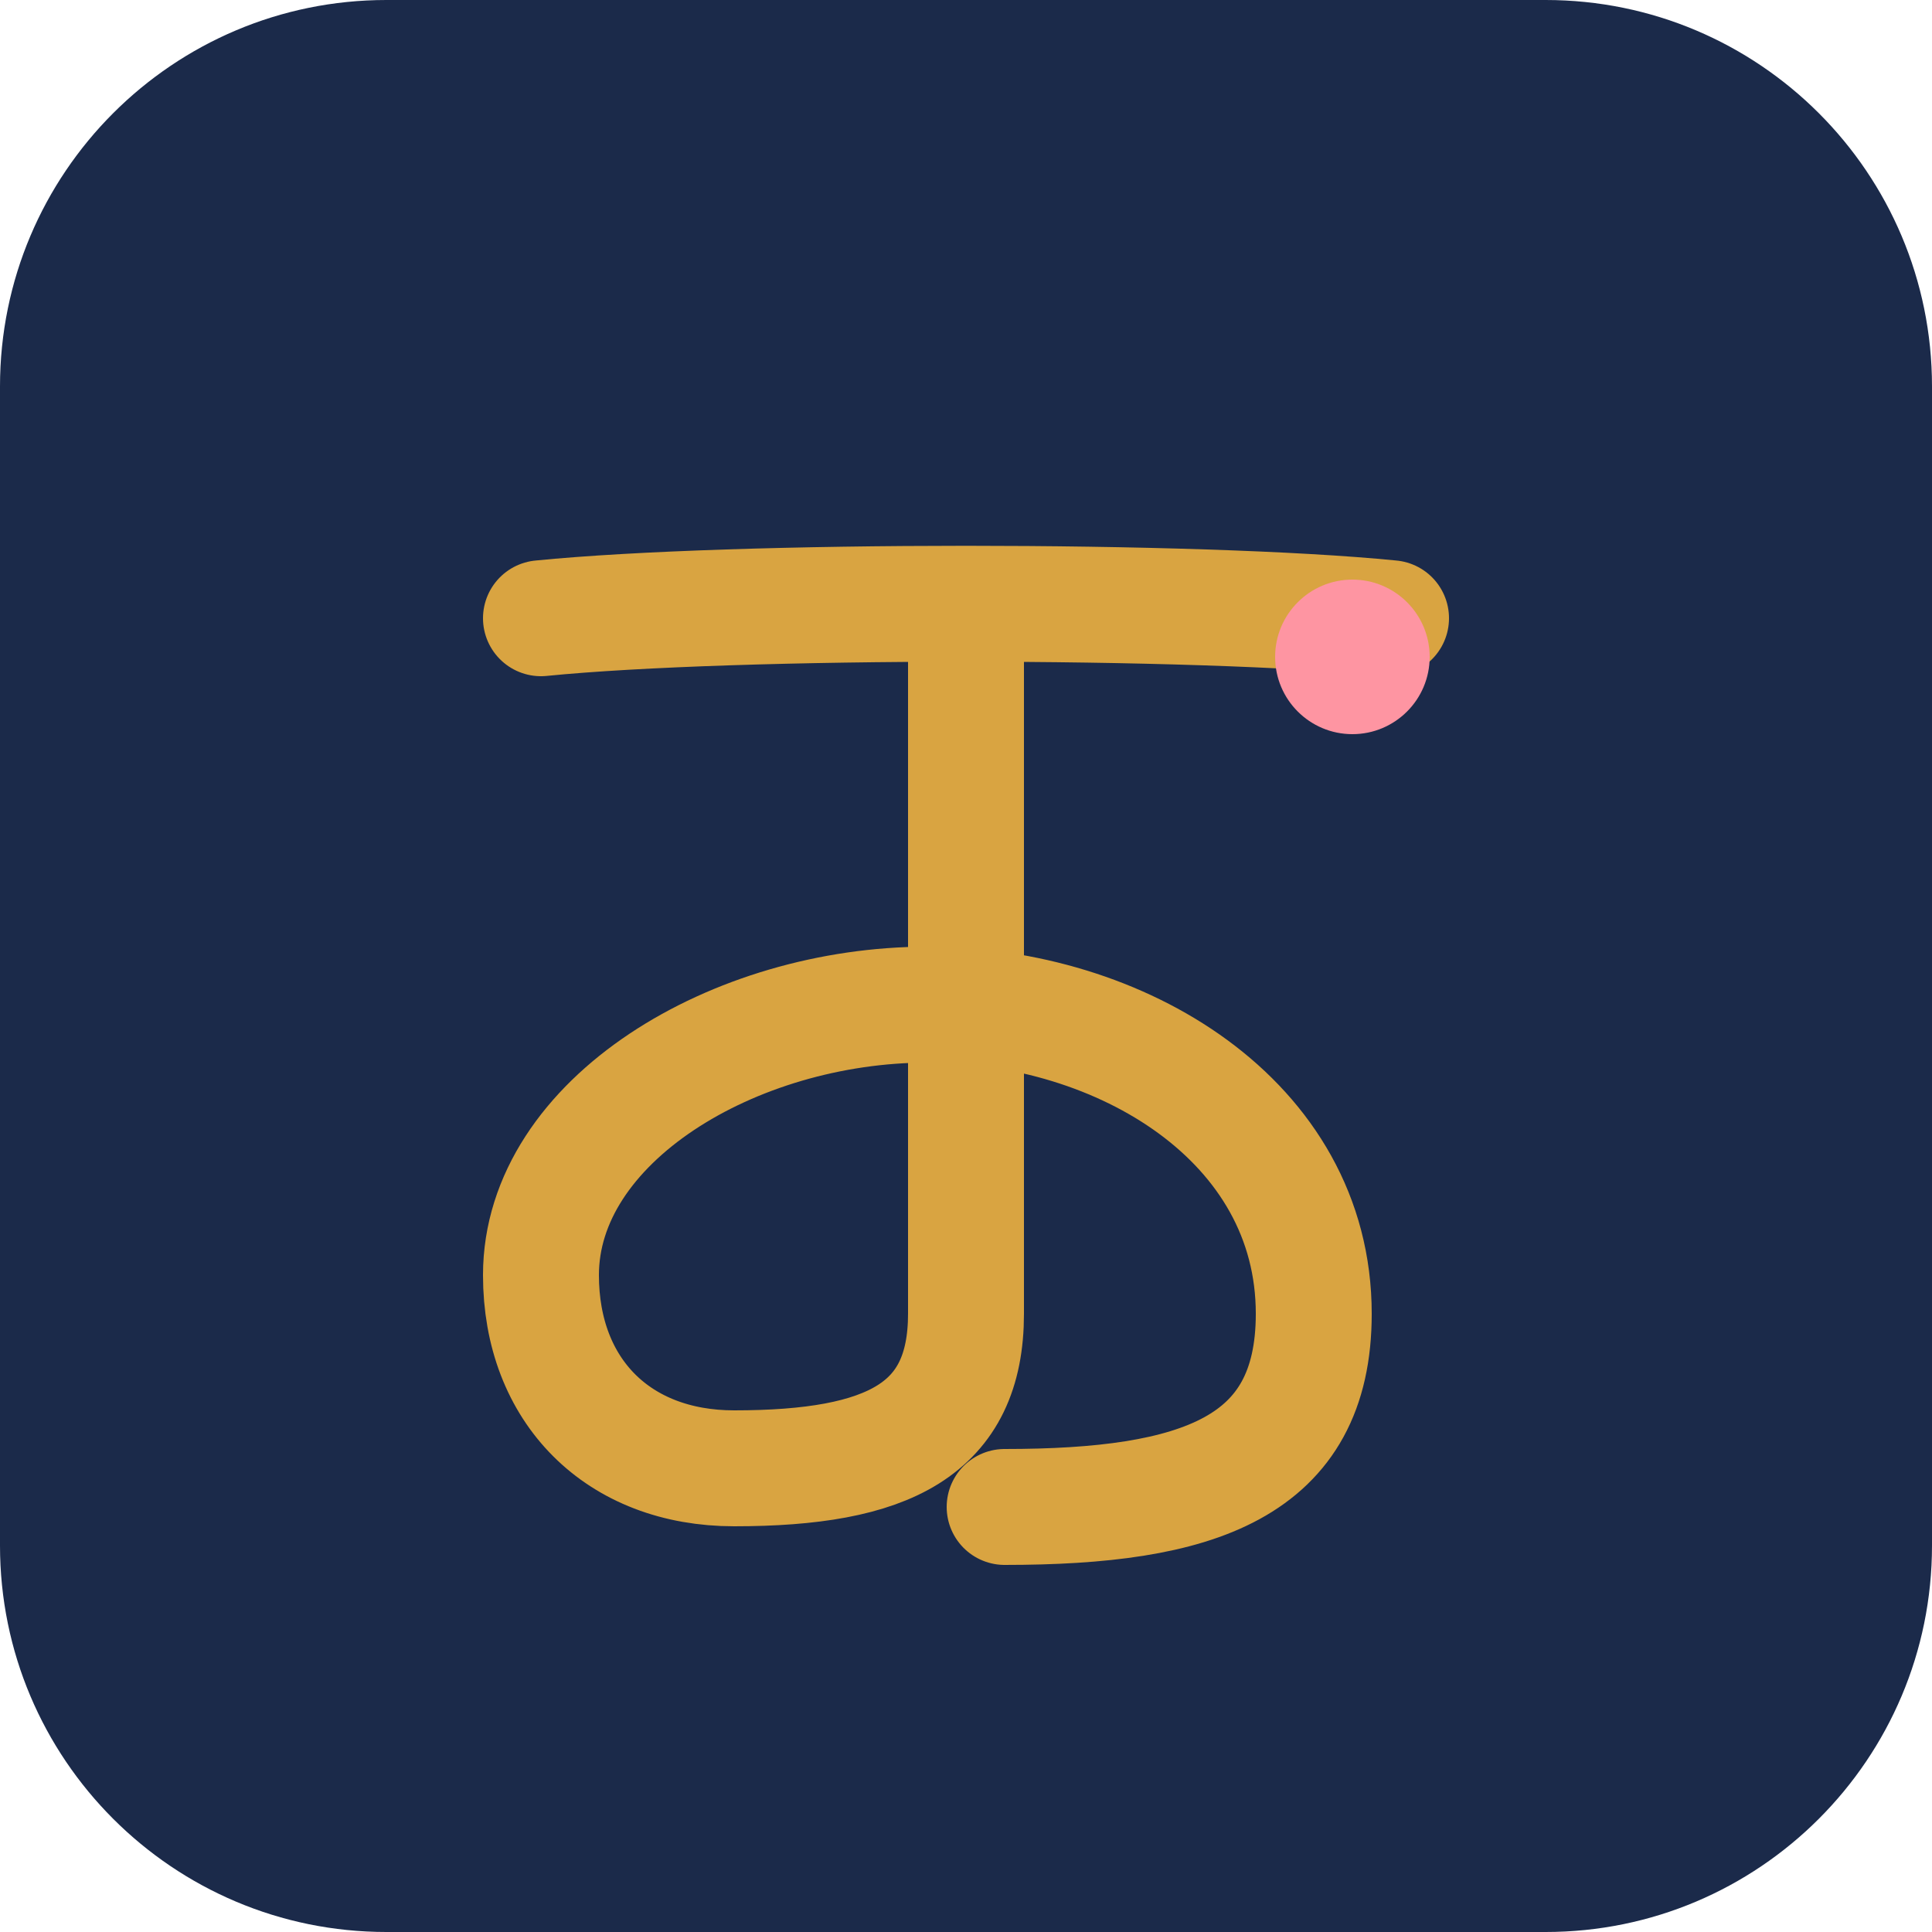
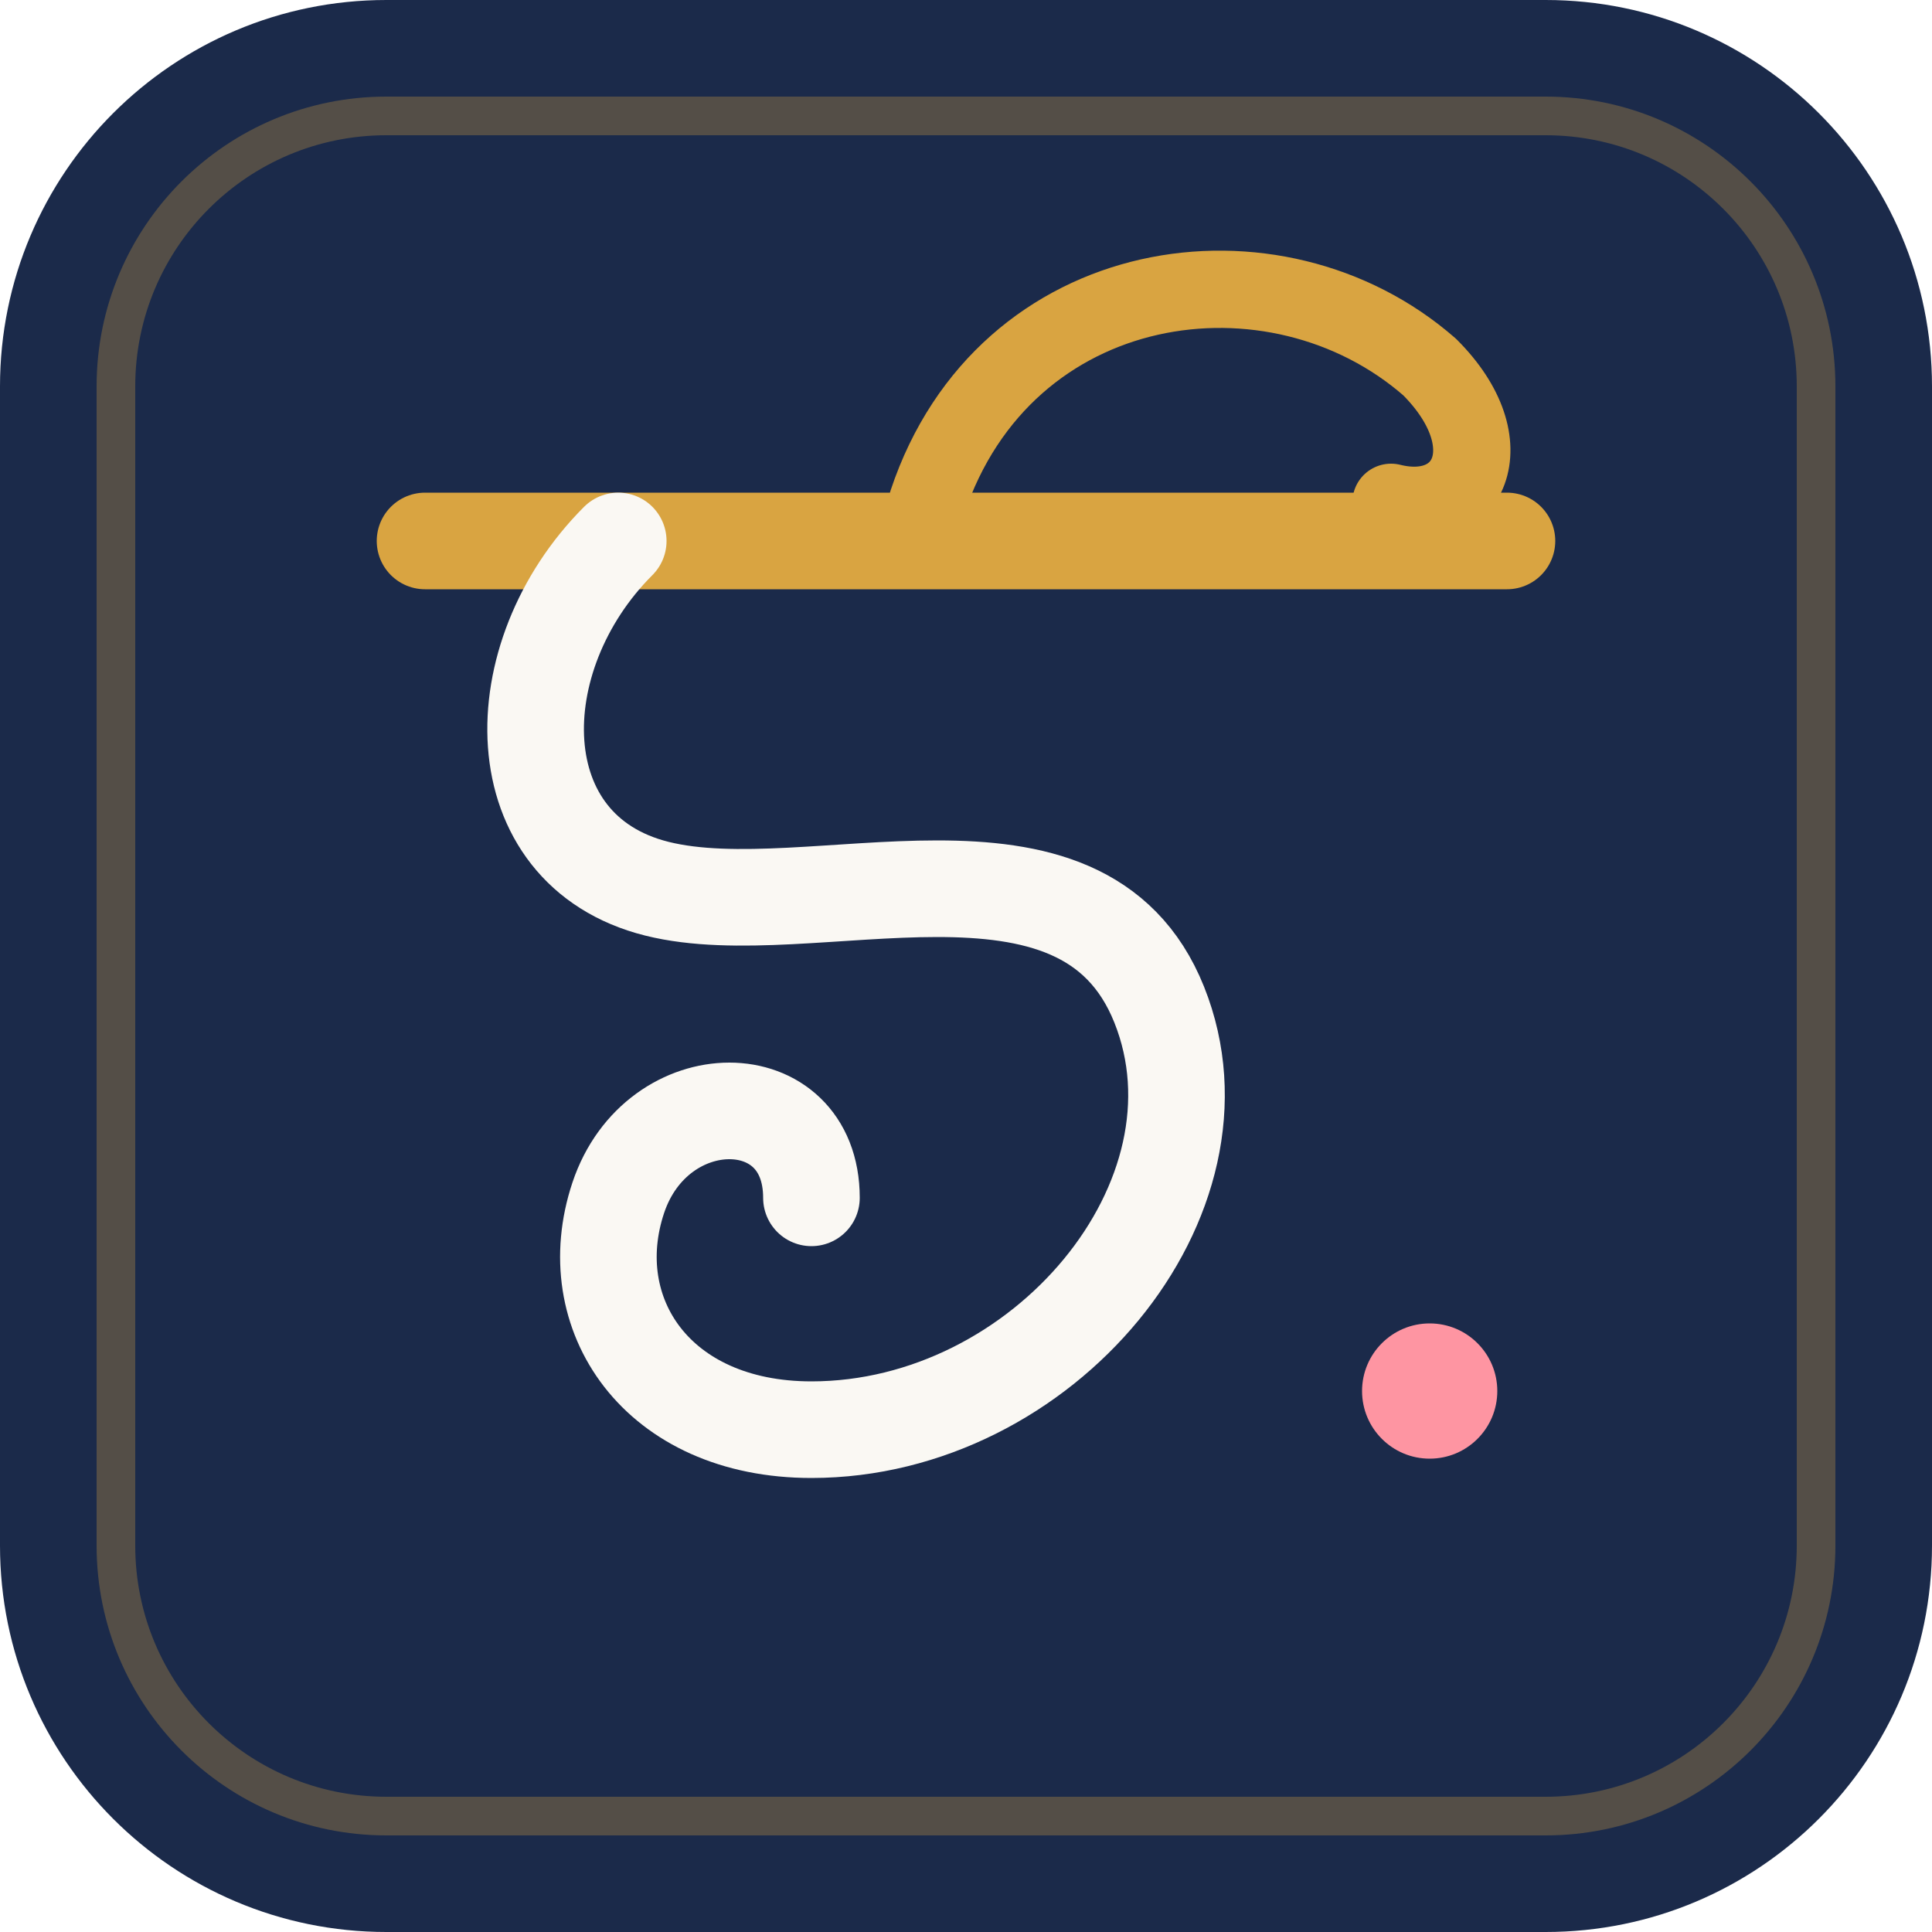
<svg xmlns="http://www.w3.org/2000/svg" viewBox="0 0 100 100" fill="none">
  <rect width="100" height="100" rx="20" fill="#1B2A4A" />
-   <path d="M28 32 C38 31, 62 31, 72 32 M50 32 L50 68 C50 74, 46 76, 38 76 C32 76, 28 72, 28 66 C28 58, 38 52, 48 52 C58 52, 68 58, 68 68 C68 76, 62 78, 52 78" stroke="#D9A441" stroke-width="6" stroke-linecap="round" stroke-linejoin="round" />
-   <circle cx="70" cy="34" r="4" fill="#FE95A2" />
+   <rect x="6" y="6" width="88" height="88" rx="14" stroke="#D9A441" stroke-opacity="0.3" stroke-width="2" />
+   <path d="M48 26 C52 14, 66 12, 74 19 C78 23, 76 27, 72 26" stroke="#D9A441" stroke-width="4" stroke-linecap="round" stroke-linejoin="round" />
+   <path d="M22 28 L78 28" stroke="#D9A441" stroke-width="5" stroke-linecap="round" />
+   <path d="M32 28 C26 34, 26 44, 34 46 C42 48, 56 42, 60 52 C64 62, 54 74, 42 74 C34 74, 30 68, 32 62 C34 56, 42 56, 42 62" stroke="#FAF8F3" stroke-width="5" stroke-linecap="round" stroke-linejoin="round" />
+   <circle cx="74" cy="72" r="3.5" fill="#FE95A2" />
</svg>
